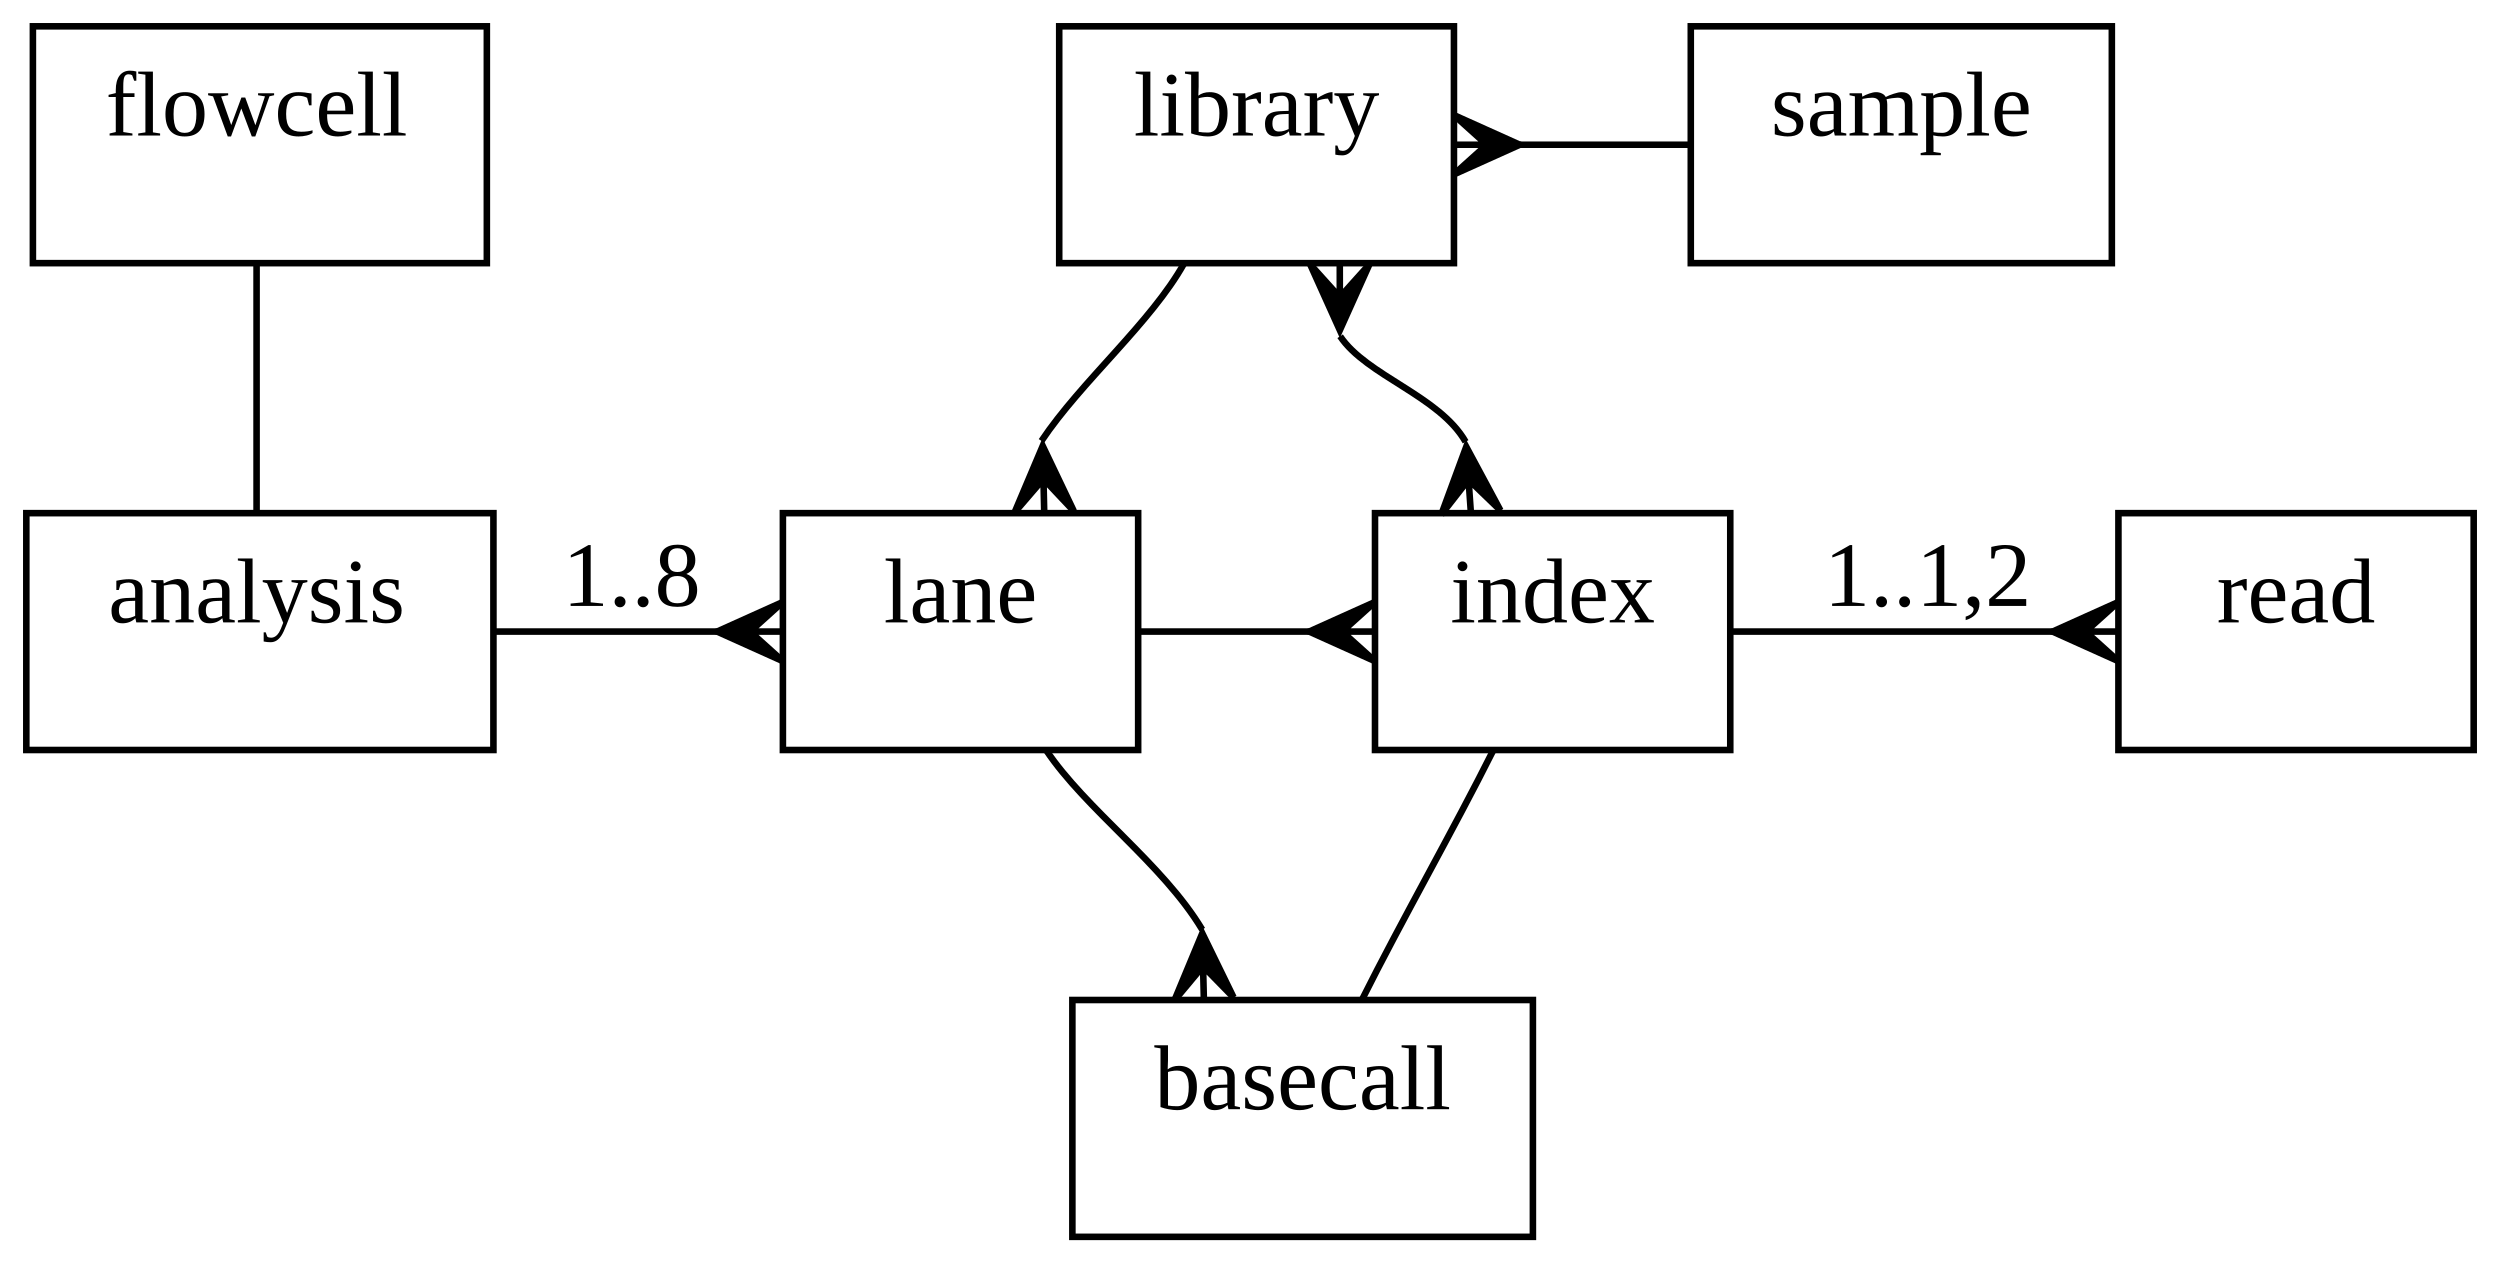
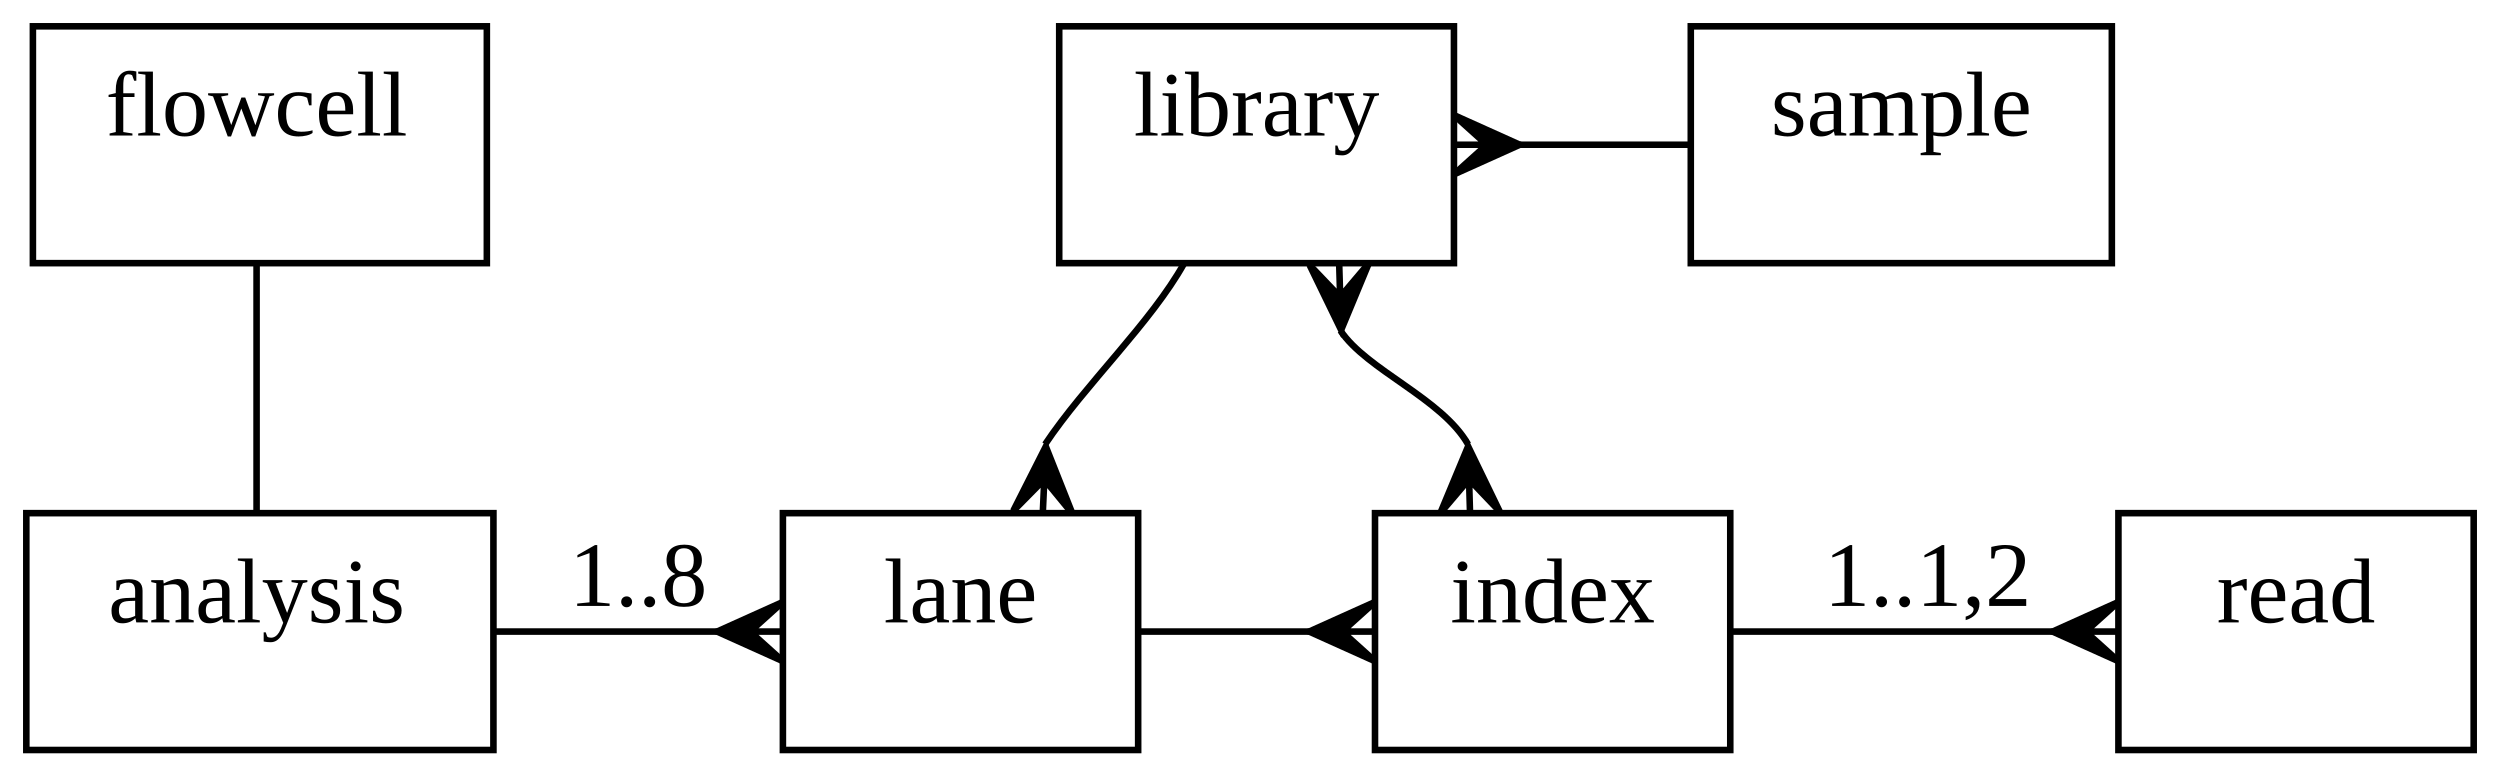
- <svg xmlns="http://www.w3.org/2000/svg" width="380pt" height="192pt" viewBox="0.00 0.00 380.00 192.00" id="svg8227" version="1.1">
-   <defs id="defs8357" />
-   <g id="graph0" class="graph" transform="scale(1 1) rotate(0) translate(4 188)">
-     <polygon style="fill:white;stroke:white;" points="-4,4 -4,-188 376,-188 376,4 -4,4" id="polygon8232" />
+ <svg xmlns="http://www.w3.org/2000/svg" width="380pt" height="118pt" viewBox="0.00 0.00 380.00 118.00" id="svg2" version="1.1">
+   <defs id="defs113">
+     </defs>
+   <g id="graph0" class="graph" transform="scale(1 1) rotate(0) translate(4 114)">
+     <polygon style="fill:white;stroke:white;" points="-4,4 -4,-114 376,-114 376,4 -4,4" id="polygon7" />
    <g id="node1" class="node">
-       <polygon style="fill:white;stroke:black;" points="157,-148 157,-184 217,-184 217,-148 157,-148" id="polygon8237" />
-       <text text-anchor="middle" x="187" y="-167.4" style="font-family:Times New Roman;font-size:14.00;" id="text8239">library</text>
+       <polygon style="fill:white;stroke:black;" points="157,-74 157,-110 217,-110 217,-74 157,-74" id="polygon12" />
+       <text text-anchor="middle" x="187" y="-93.4" style="font-family:Times New Roman;font-size:14.00;" id="text14">library</text>
    </g>
    <g id="node2" class="node">
-       <polygon style="fill:white;stroke:black;" points="253,-148 253,-184 317,-184 317,-148 253,-148" id="polygon8244" />
-       <text text-anchor="middle" x="285" y="-167.4" style="font-family:Times New Roman;font-size:14.00;" id="text8246">sample</text>
+       <polygon style="fill:white;stroke:black;" points="253,-74 253,-110 317,-110 317,-74 253,-74" id="polygon19" />
+       <text text-anchor="middle" x="285" y="-93.4" style="font-family:Times New Roman;font-size:14.00;" id="text21">sample</text>
    </g>
-     <g id="edge18" class="edge">
-       <path style="fill:none;stroke:black;" d="M227,-166C236,-166 244,-166 253,-166" id="path8251" />
-       <polygon style="fill:black;stroke:black;" points="227,-166 217,-161.5 222,-166 217,-166 217,-166 217,-166 222,-166 217,-170.5 227,-166 227,-166" id="polygon8253" />
+     <g id="edge14" class="edge">
+       <path style="fill:none;stroke:black;" d="M227,-92C236,-92 244,-92 253,-92" id="path26" />
+       <polygon style="fill:black;stroke:black;" points="227,-92 217,-87.5 222,-92 217,-92 217,-92 217,-92 222,-92 217,-96.5 227,-92 227,-92" id="polygon28" />
    </g>
    <g id="node3" class="node">
-       <polygon style="fill:white;stroke:black;" points="1,-148 1,-184 70,-184 70,-148 1,-148" id="polygon8258" />
-       <text text-anchor="middle" x="35" y="-167.4" style="font-family:Times New Roman;font-size:14.00;" id="text8260">flowcell</text>
+       <polygon style="fill:white;stroke:black;" points="1,-74 1,-110 70,-110 70,-74 1,-74" id="polygon33" />
+       <text text-anchor="middle" x="35" y="-93.4" style="font-family:Times New Roman;font-size:14.00;" id="text35">flowcell</text>
    </g>
    <g id="node4" class="node">
-       <polygon style="fill:white;stroke:black;" points="0,-74 0,-110 71,-110 71,-74 0,-74" id="polygon8265" />
-       <text text-anchor="middle" x="35" y="-93.4" style="font-family:Times New Roman;font-size:14.00;" id="text8267">analysis</text>
+       <polygon style="fill:white;stroke:black;" points="0,-0 0,-36 71,-36 71,-0 0,-0" id="polygon40" />
+       <text text-anchor="middle" x="35" y="-19.4" style="font-family:Times New Roman;font-size:14.00;" id="text42">analysis</text>
    </g>
    <g id="edge2" class="edge">
-       <path style="fill:none;stroke:black;" d="M35,-148C35,-136 35,-122 35,-110" id="path8272" />
+       <path style="fill:none;stroke:black;" d="M35,-74C35,-62 35,-48 35,-36" id="path47" />
    </g>
    <g id="node5" class="node">
-       <polygon style="fill:white;stroke:black;" points="115,-74 115,-110 169,-110 169,-74 115,-74" id="polygon8277" />
-       <text text-anchor="middle" x="142" y="-93.4" style="font-family:Times New Roman;font-size:14.00;" id="text8279">lane</text>
+       <polygon style="fill:white;stroke:black;" points="115,-0 115,-36 169,-36 169,-0 115,-0" id="polygon52" />
+       <text text-anchor="middle" x="142" y="-19.4" style="font-family:Times New Roman;font-size:14.00;" id="text54">lane</text>
    </g>
    <g id="edge4" class="edge">
-       <path style="fill:none;stroke:black;" d="M71,-92C82,-92 94,-92 105,-92" id="path8284" />
-       <polygon style="fill:black;stroke:black;" points="105,-92 115,-96.5 110,-92 115,-92 115,-92 115,-92 110,-92 115,-87.5 105,-92 105,-92" id="polygon8286" />
-       <text text-anchor="middle" x="92" y="-95.9" style="font-family:Times New Roman;font-size:14.00;" id="text8288">1..8</text>
+       <path style="fill:none;stroke:black;" d="M71,-18C82,-18 94,-18 105,-18" id="path59" />
+       <polygon style="fill:black;stroke:black;" points="105,-18 115,-22.5 110,-18 115,-18 115,-18 115,-18 110,-18 115,-13.5 105,-18 105,-18" id="polygon61" />
+       <text text-anchor="middle" x="93" y="-21.9" style="font-family:Times New Roman;font-size:14.00;" id="text63">1..8</text>
+     </g>
+     <g id="edge8" class="edge">
+       <path style="fill:none;stroke:black;" d="M 154.859,-46.466 C 160.859,-55.466 171,-65 176,-74" id="path68" />
+       <polygon style="fill:#000000;stroke:#000000" points="156.934,-33.815 155.428,-40.371 153,-36 153,-36 153,-36 155.428,-40.371 149.066,-38.185 157.856,-44.742 157.856,-44.742 157.856,-44.742 " id="polygon70" transform="matrix(0.8953568,-0.4453495,0.4453495,0.8953568,33.55113,64.23359)" />
+     </g>
+     <g id="node6" class="node">
+       <polygon style="fill:white;stroke:black;" points="205,-0 205,-36 259,-36 259,-0 205,-0" id="polygon75" />
+       <text text-anchor="middle" x="232" y="-19.4" style="font-family:Times New Roman;font-size:14.00;" id="text77">index</text>
+     </g>
+     <g id="edge6" class="edge">
+       <path style="fill:none;stroke:black;" d="M169,-18C178,-18 186,-18 195,-18" id="path82" />
+       <polygon style="fill:black;stroke:black;" points="195,-18 205,-22.5 200,-18 205,-18 205,-18 205,-18 200,-18 205,-13.5 195,-18 195,-18" id="polygon84" />
+     </g>
+     <g id="edge12" class="edge">
+       <path style="fill:none;stroke:black;" d="m 219.141,-46.466 c -4,-7 -15.386,-11.278 -19.386,-17.278" id="path89" />
+       <polygon style="fill:#000000;stroke:#000000" points="224.934,-38.185 218.572,-40.371 221,-36 221,-36 221,-36 218.572,-40.371 217.066,-33.815 216.144,-44.742 216.144,-44.742 216.144,-44.742 " id="polygon91" transform="matrix(0.8876429,0.4605323,-0.4605323,0.8876429,6.69028,-105.9785)" />
+       <polygon style="fill:#000000;stroke:#000000" points="194.066,-71.815 200.428,-69.629 198,-74 198,-74 198,-74 200.428,-69.629 201.934,-76.185 202.856,-65.258 202.856,-65.258 202.856,-65.258 " id="polygon93" transform="matrix(0.8880762,0.4596963,-0.4596963,0.8880762,-10.29808,-99.14726)" />
+     </g>
+     <g id="node7" class="node">
+       <polygon style="fill:white;stroke:black;" points="318,-0 318,-36 372,-36 372,-0 318,-0" id="polygon98" />
+       <text text-anchor="middle" x="345" y="-19.4" style="font-family:Times New Roman;font-size:14.00;" id="text100">read</text>
    </g>
    <g id="edge10" class="edge">
-       <path style="fill:none;stroke:#000000" d="M 154.305,-120.98 C 160.305,-129.98 171,-139 176,-148" id="path8293" />
-       <polygon style="fill:#000000;stroke:#000000" points="156.934,-107.815 155.428,-114.371 153,-110 153,-110 153,-110 155.428,-114.371 149.066,-112.185 157.856,-118.742 157.856,-118.742 157.856,-118.742 " id="polygon8295" transform="matrix(0.8629738,-0.5052487,0.5052487,0.8629738,78.26199,62.01384)" />
-     </g>
-     <g id="node6" class="node">
-       <polygon style="fill:white;stroke:black;" points="159,-0 159,-36 229,-36 229,-0 159,-0" id="polygon8300" />
-       <text text-anchor="middle" x="194" y="-19.4" style="font-family:Times New Roman;font-size:14.00;" id="text8302">basecall</text>
-     </g>
-     <g id="edge6" class="edge">
-       <path style="fill:none;stroke:#000000" d="m 155,-74 c 6,9 17.733,17.294 23.733,27.294" id="path8307" />
-       <polygon style="fill:#000000;stroke:#000000" points="181,-36 181,-36 181,-36 178,-40 177.4,-33.3 175,-44 175,-44 175,-44 184.6,-38.7 178,-40 " id="polygon8309" transform="matrix(0.8148837,0.5529092,-0.5805746,0.8332415,10.59197,-106.2316)" />
-     </g>
-     <g id="node7" class="node">
-       <polygon style="fill:white;stroke:black;" points="205,-74 205,-110 259,-110 259,-74 205,-74" id="polygon8314" />
-       <text text-anchor="middle" x="232" y="-93.4" style="font-family:Times New Roman;font-size:14.00;" id="text8316">index</text>
-     </g>
-     <g id="edge8" class="edge">
-       <path style="fill:none;stroke:black;" d="M169,-92C178,-92 186,-92 195,-92" id="path8321" />
-       <polygon style="fill:black;stroke:black;" points="195,-92 205,-96.5 200,-92 205,-92 205,-92 205,-92 200,-92 205,-87.5 195,-92 195,-92" id="polygon8323" />
-     </g>
-     <g id="edge12" class="edge">
-       <path style="fill:none;stroke:black;" d="M203,-36C209,-48 217,-62 223,-74" id="path8328" />
-     </g>
-     <g id="edge16" class="edge">
-       <path style="fill:none;stroke:#000000" d="m 218.771,-120.848 c -4,-7 -15.071,-10.041 -19.071,-16.041" id="path8333" />
-       <polygon style="fill:#000000;stroke:#000000" points="224.934,-112.185 218.572,-114.371 221,-110 221,-110 221,-110 218.572,-114.371 217.066,-107.815 216.144,-118.742 216.144,-118.742 216.144,-118.742 " id="polygon8335" transform="matrix(0.9060512,0.423168,-0.423168,0.9060512,-27.21647,-103.9674)" />
-       <polygon style="fill:#000000;stroke:#000000" points="194.066,-145.815 200.428,-143.629 198,-148 198,-148 198,-148 200.428,-143.629 201.934,-150.185 202.856,-139.258 202.856,-139.258 202.856,-139.258 " id="polygon8337" transform="matrix(0.8745754,0.4848895,-0.4848895,0.8745754,-45.28205,-114.3833)" />
-     </g>
-     <g id="node8" class="node">
-       <polygon style="fill:white;stroke:black;" points="318,-74 318,-110 372,-110 372,-74 318,-74" id="polygon8342" />
-       <text text-anchor="middle" x="345" y="-93.4" style="font-family:Times New Roman;font-size:14.00;" id="text8344">read</text>
-     </g>
-     <g id="edge14" class="edge">
-       <path style="fill:none;stroke:black;" d="M259,-92C274,-92 292,-92 308,-92" id="path8349" />
-       <polygon style="fill:black;stroke:black;" points="308,-92 318,-96.5 313,-92 318,-92 318,-92 318,-92 313,-92 318,-87.5 308,-92 308,-92" id="polygon8351" />
-       <text text-anchor="middle" x="289" y="-95.9" style="font-family:Times New Roman;font-size:14.00;" id="text8353">1..1,2</text>
+       <path style="fill:none;stroke:black;" d="M259,-18C274,-18 292,-18 308,-18" id="path105" />
+       <polygon style="fill:black;stroke:black;" points="308,-18 318,-22.5 313,-18 318,-18 318,-18 318,-18 313,-18 318,-13.5 308,-18 308,-18" id="polygon107" />
+       <text text-anchor="middle" x="289" y="-21.9" style="font-family:Times New Roman;font-size:14.00;" id="text109">1..1,2</text>
    </g>
  </g>
</svg>
